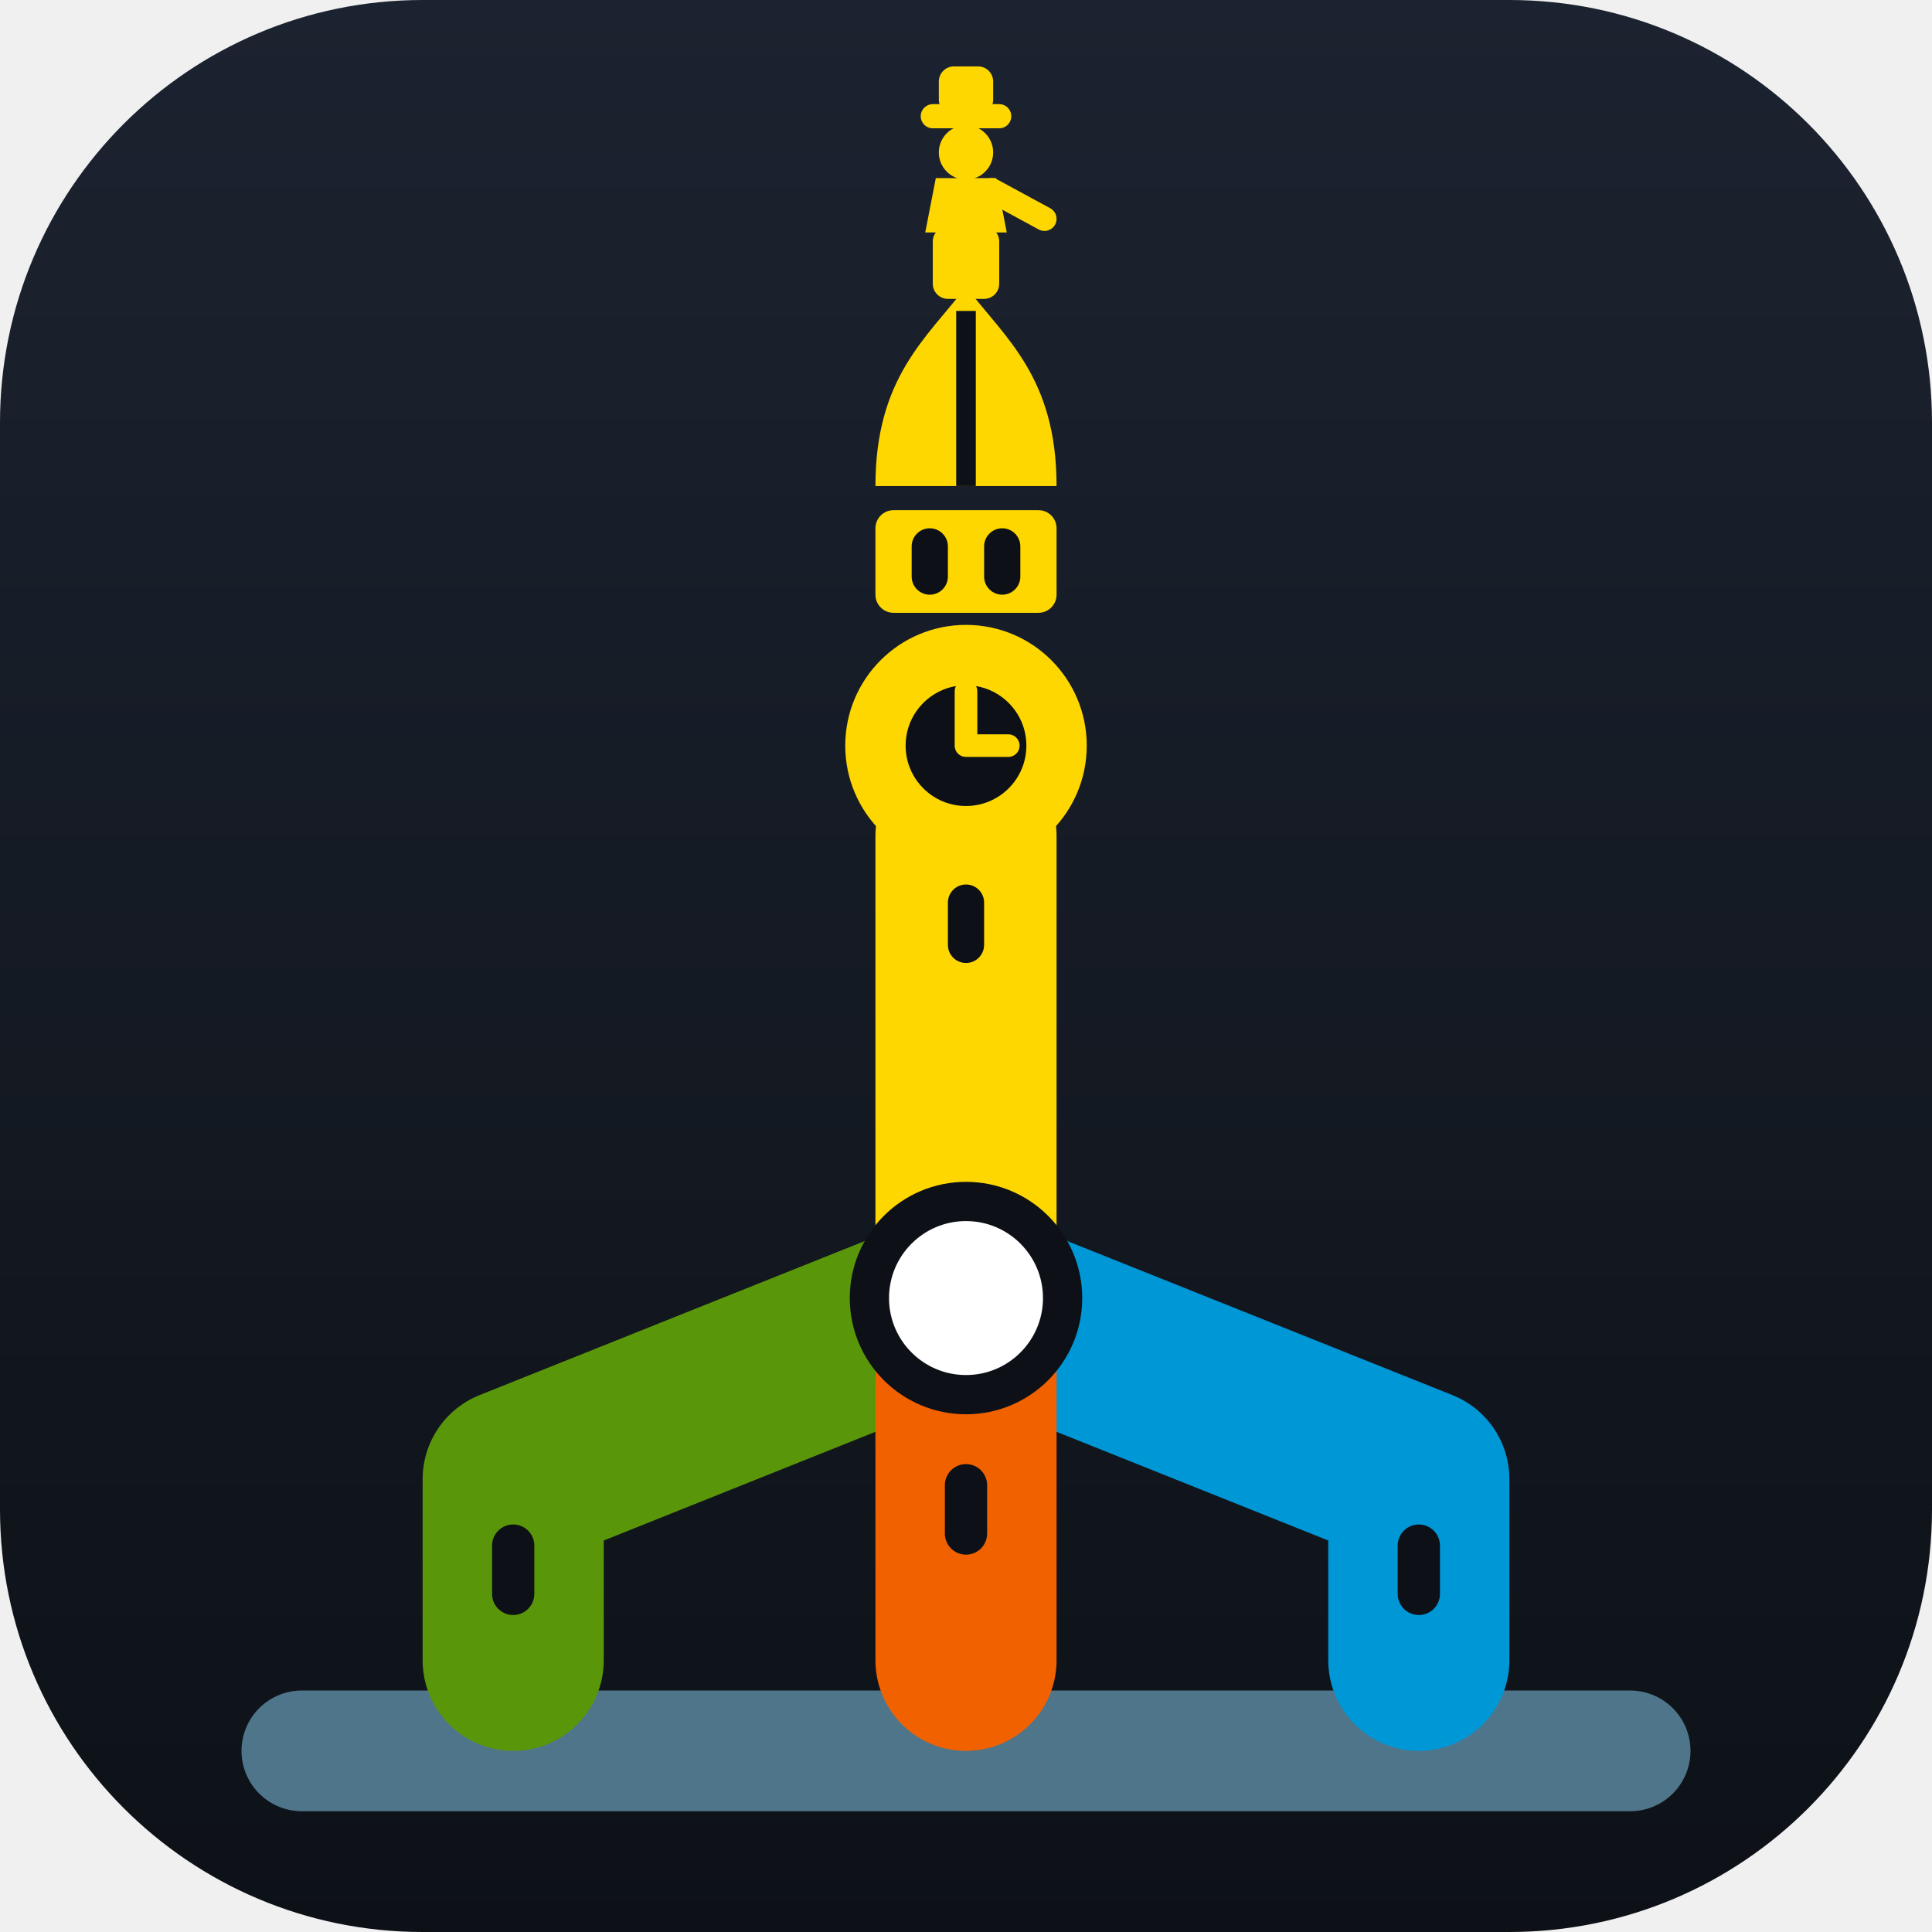
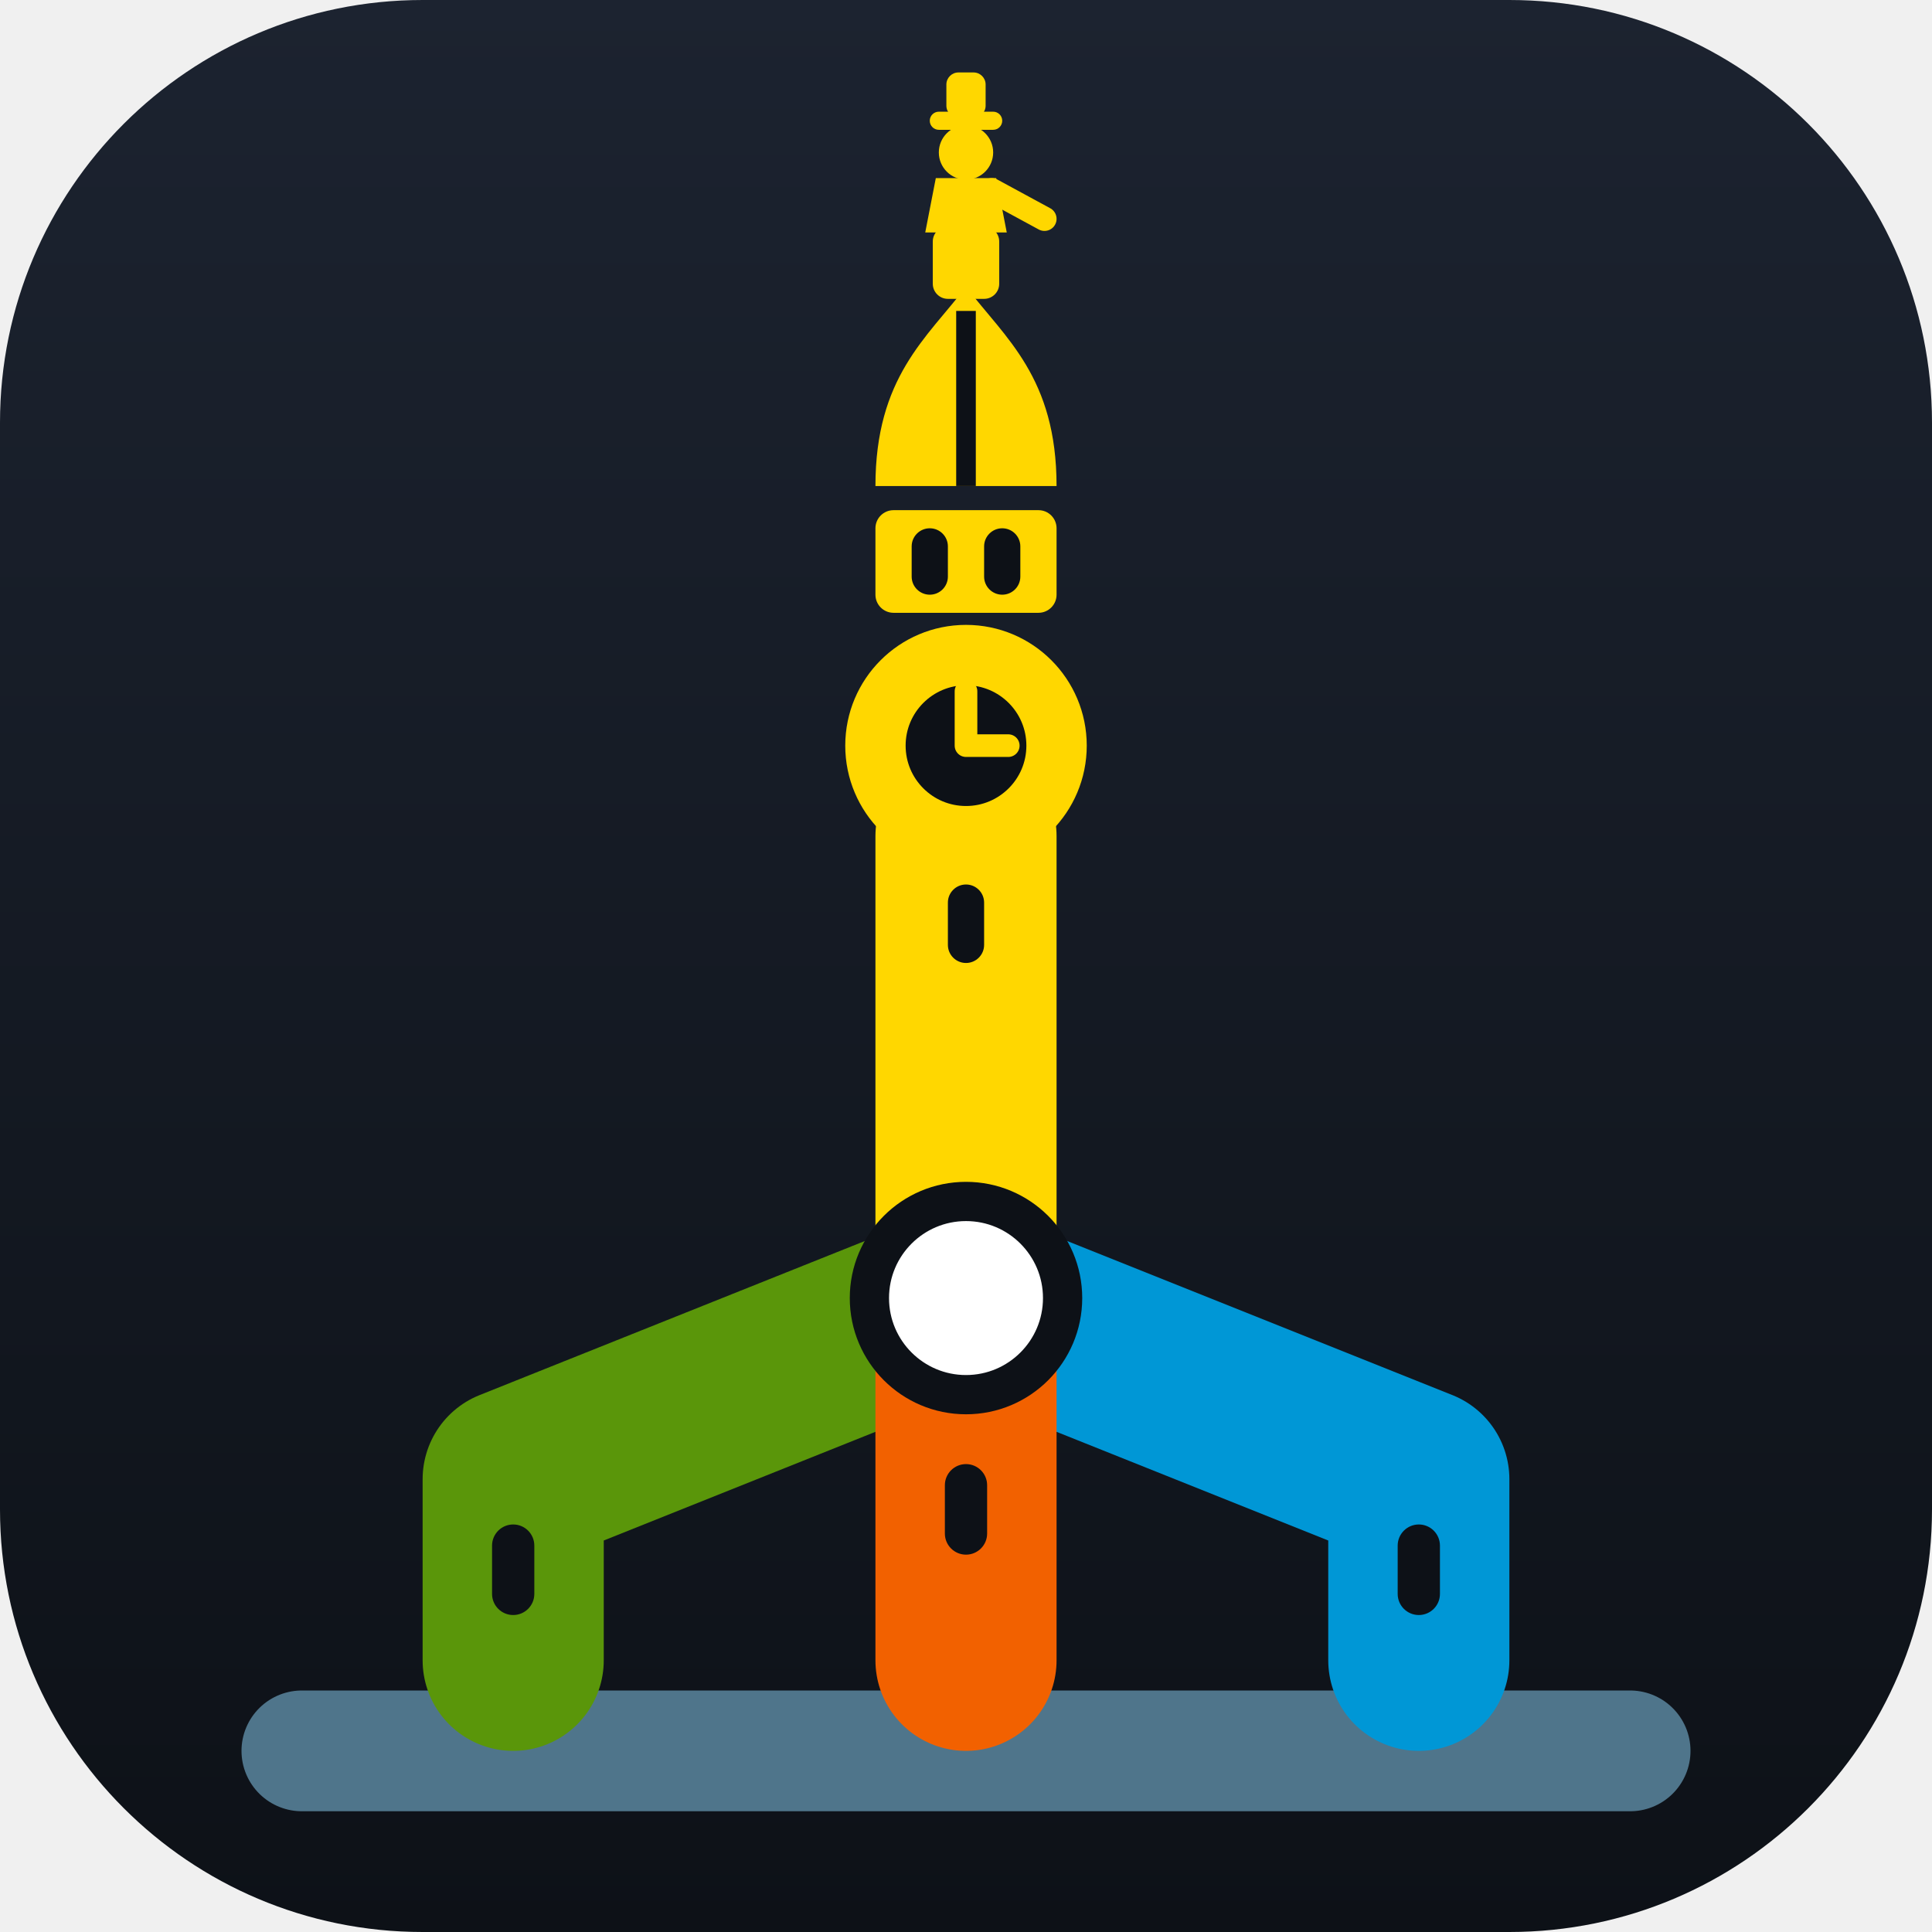
<svg xmlns="http://www.w3.org/2000/svg" viewBox="0 0 64 64">
  <defs>
    <linearGradient id="bg" x1="0" y1="0" x2="0" y2="1">
      <stop offset="0" stop-color="#1c2330" />
      <stop offset="1" stop-color="#0d1117" />
    </linearGradient>
  </defs>
  <rect width="64" height="64" rx="14" fill="url(#bg)" />
  <path d="M10 58h44" stroke="#4F758B" stroke-width="4" stroke-linecap="round" />
  <g stroke-width="6" stroke-linecap="round" stroke-linejoin="round" fill="none">
    <path d="M17 55v-6l15-6" stroke="#5A960A" />
    <path d="M47 55v-6l-15-6" stroke="#0097D6" />
    <path d="M32 55V43" stroke="#F26100" />
  </g>
  <g fill="#0d1117">
    <rect x="16.3" y="50.5" width="1.4" height="3" rx=".7" />
    <rect x="31.3" y="48.5" width="1.4" height="3" rx=".7" />
    <rect x="46.3" y="50.5" width="1.4" height="3" rx=".7" />
  </g>
  <path d="M32 41V27.7" stroke="#FFD700" stroke-width="6" stroke-linecap="round" />
  <rect x="31.4" y="29.3" width="1.2" height="2.6" rx=".6" fill="#0d1117" />
  <circle cx="32" cy="43" r="3.2" fill="#fff" stroke="#0d1117" stroke-width="1.3" />
  <circle cx="32" cy="24.7" r="3" fill="#0d1117" stroke="#FFD700" stroke-width="2" />
  <g stroke="#FFD700" stroke-linecap="round">
    <path d="M32 24.7v-1.8M32 24.7h1.4" stroke-width="0.75" />
  </g>
  <rect x="29" y="16.9" width="6" height="3.4" rx=".6" fill="#FFD700" />
  <g fill="#0d1117">
    <rect x="30.2" y="17.5" width="1.2" height="2.2" rx=".6" />
    <rect x="32.6" y="17.5" width="1.2" height="2.2" rx=".6" />
  </g>
  <path d="M29 16.1C29 12.5 30.7 11.2 32 9.5 33.3 11.2 35 12.5 35 16.1Z" fill="#FFD700" />
  <path d="M32 10.3V16.1" stroke="#0d1117" stroke-width=".65" fill="none" />
  <rect x="30.9" y="7.5" width="2.2" height="2.4" rx=".5" fill="#FFD700" />
  <g fill="#FFD700">
-     <rect x="30.5" y="3.45" width="3" height=".8" rx=".4" />
-     <rect x="31.1" y="2.2" width="1.8" height="1.6" rx=".5" />
+     <rect x="30.8" y="3.7" width="2.4" height=".6" rx=".3" />
+     <rect x="31.35" y="2.4" width="1.3" height="1.5" rx=".4" />
    <circle cx="32" cy="5.05" r=".9" />
    <path d="M31 5.9h2l.35 1.8h-2.7z" />
  </g>
  <path d="M32.85 6.3l1.75.95" stroke="#FFD700" stroke-width=".8" stroke-linecap="round" />
</svg>
